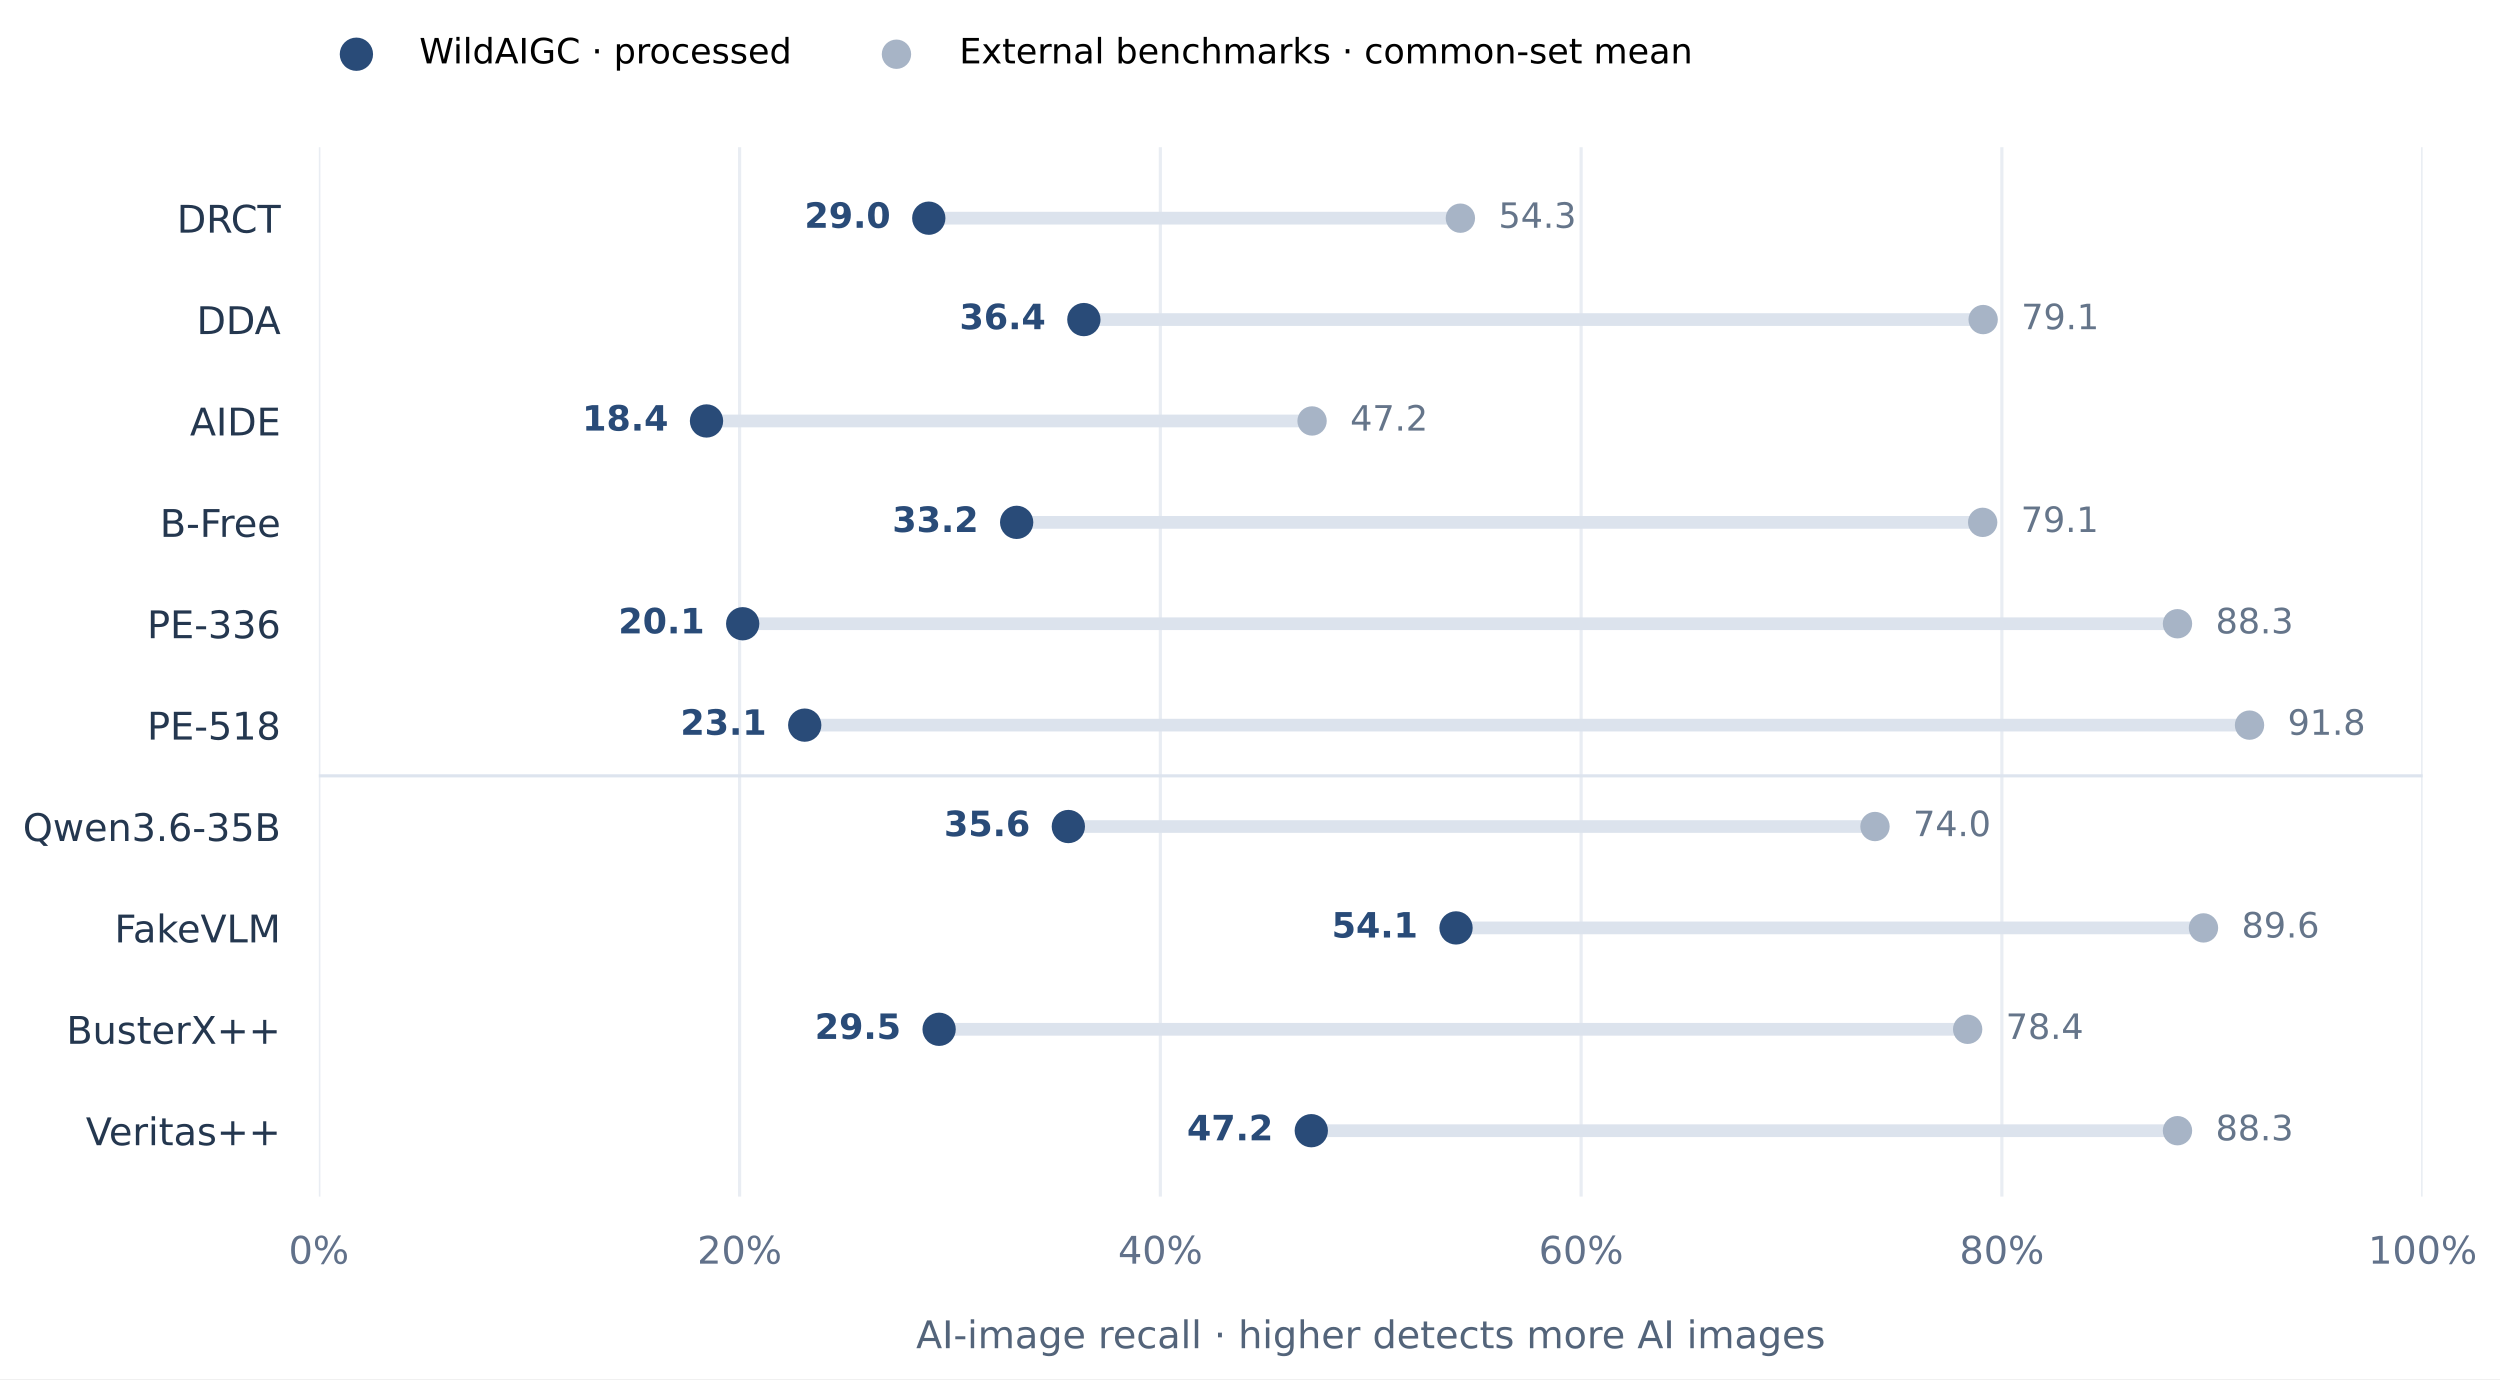
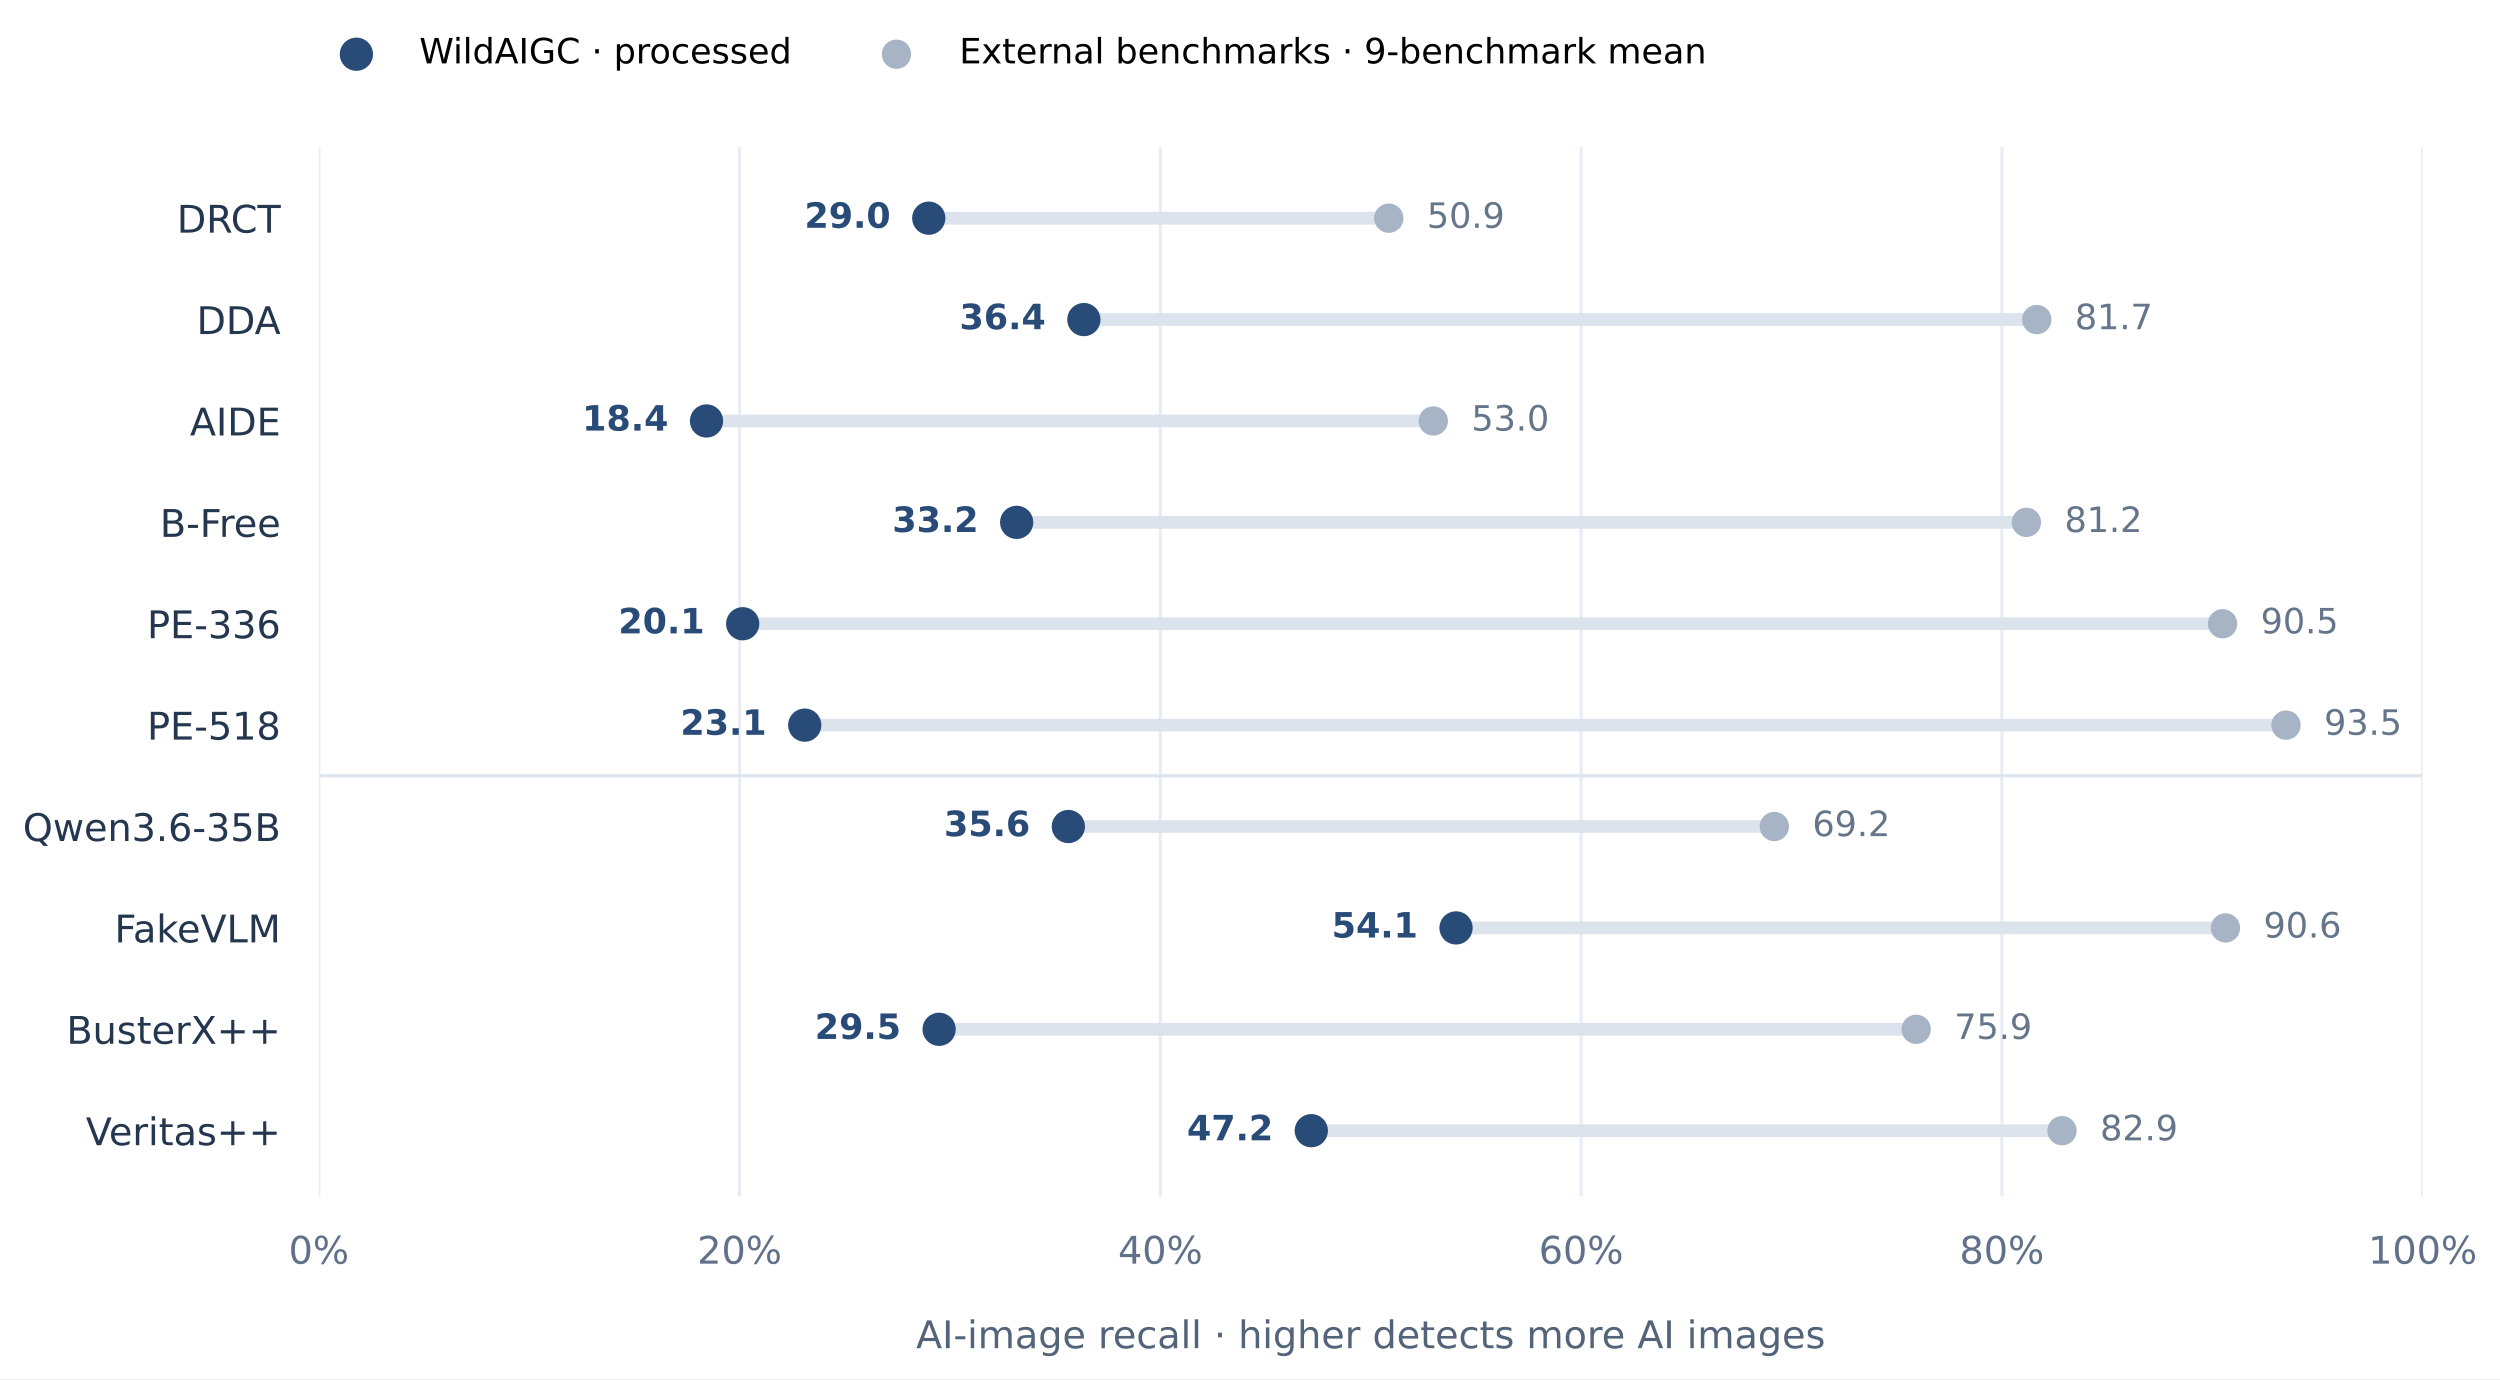
<svg xmlns="http://www.w3.org/2000/svg" xmlns:xlink="http://www.w3.org/1999/xlink" width="786.974pt" height="434.103pt" viewBox="0 0 786.974 434.103" version="1.1">
  <defs>
    <style type="text/css">*{stroke-linejoin: round; stroke-linecap: butt}</style>
  </defs>
  <g id="figure_1">
    <g id="patch_1">
      <path d="M 0 434.103  L 786.974 434.103  L 786.974 0  L 0 0  z " style="fill: #ffffff" />
    </g>
    <g id="axes_1">
      <g id="patch_2">
        <path d="M 100.365 376.676  L 762.621 376.676  L 762.621 46.34  L 100.365 46.34  z " style="fill: #ffffff" />
      </g>
      <g id="matplotlib.axis_1">
        <g id="xtick_1">
          <g id="line2d_1">
-             <path d="M 100.365 376.676  L 100.365 46.34  " clip-path="url(#p2ad819586b)" style="fill: none; stroke: #e9edf3; stroke-linecap: square" />
+             <path d="M 100.365 376.676  L 100.365 46.34  " clip-path="url(#pe37e724b37)" style="fill: none; stroke: #e9edf3; stroke-linecap: square" />
          </g>
          <g id="line2d_2" />
          <g id="text_1">
            <text style="fill: #61718a; font: 12px 'DejaVu Sans'; text-anchor: middle" x="100.365" y="397.794" transform="rotate(-0 100.365 397.7941)">0%</text>
          </g>
        </g>
        <g id="xtick_2">
          <g id="line2d_3">
-             <path d="M 232.816 376.676  L 232.816 46.34  " clip-path="url(#p2ad819586b)" style="fill: none; stroke: #e9edf3; stroke-linecap: square" />
+             <path d="M 232.816 376.676  L 232.816 46.34  " clip-path="url(#pe37e724b37)" style="fill: none; stroke: #e9edf3; stroke-linecap: square" />
          </g>
          <g id="line2d_4" />
          <g id="text_2">
            <text style="fill: #61718a; font: 12px 'DejaVu Sans'; text-anchor: middle" x="232.816" y="397.794" transform="rotate(-0 232.8162 397.7941)">20%</text>
          </g>
        </g>
        <g id="xtick_3">
          <g id="line2d_5">
-             <path d="M 365.267 376.676  L 365.267 46.34  " clip-path="url(#p2ad819586b)" style="fill: none; stroke: #e9edf3; stroke-linecap: square" />
+             <path d="M 365.267 376.676  L 365.267 46.34  " clip-path="url(#pe37e724b37)" style="fill: none; stroke: #e9edf3; stroke-linecap: square" />
          </g>
          <g id="line2d_6" />
          <g id="text_3">
            <text style="fill: #61718a; font: 12px 'DejaVu Sans'; text-anchor: middle" x="365.267" y="397.794" transform="rotate(-0 365.2674 397.7941)">40%</text>
          </g>
        </g>
        <g id="xtick_4">
          <g id="line2d_7">
-             <path d="M 497.719 376.676  L 497.719 46.34  " clip-path="url(#p2ad819586b)" style="fill: none; stroke: #e9edf3; stroke-linecap: square" />
+             <path d="M 497.719 376.676  L 497.719 46.34  " clip-path="url(#pe37e724b37)" style="fill: none; stroke: #e9edf3; stroke-linecap: square" />
          </g>
          <g id="line2d_8" />
          <g id="text_4">
            <text style="fill: #61718a; font: 12px 'DejaVu Sans'; text-anchor: middle" x="497.719" y="397.794" transform="rotate(-0 497.7186 397.7941)">60%</text>
          </g>
        </g>
        <g id="xtick_5">
          <g id="line2d_9">
-             <path d="M 630.17 376.676  L 630.17 46.34  " clip-path="url(#p2ad819586b)" style="fill: none; stroke: #e9edf3; stroke-linecap: square" />
+             <path d="M 630.17 376.676  L 630.17 46.34  " clip-path="url(#pe37e724b37)" style="fill: none; stroke: #e9edf3; stroke-linecap: square" />
          </g>
          <g id="line2d_10" />
          <g id="text_5">
            <text style="fill: #61718a; font: 12px 'DejaVu Sans'; text-anchor: middle" x="630.17" y="397.794" transform="rotate(-0 630.1698 397.7941)">80%</text>
          </g>
        </g>
        <g id="xtick_6">
          <g id="line2d_11">
-             <path d="M 762.621 376.676  L 762.621 46.34  " clip-path="url(#p2ad819586b)" style="fill: none; stroke: #e9edf3; stroke-linecap: square" />
+             <path d="M 762.621 376.676  L 762.621 46.34  " clip-path="url(#pe37e724b37)" style="fill: none; stroke: #e9edf3; stroke-linecap: square" />
          </g>
          <g id="line2d_12" />
          <g id="text_6">
            <text style="fill: #61718a; font: 12px 'DejaVu Sans'; text-anchor: middle" x="762.621" y="397.794" transform="rotate(-0 762.621 397.7941)">100%</text>
          </g>
        </g>
        <g id="text_7">
          <text style="fill: #53647a; font: 12px 'DejaVu Sans'; text-anchor: middle" x="431.493" y="424.408" transform="rotate(-0 431.493 424.4079)">AI-image recall · higher detects more AI images</text>
        </g>
      </g>
      <g id="matplotlib.axis_2">
        <g id="ytick_1">
          <g id="line2d_13" />
          <g id="text_8">
            <text style="fill: #24374f; font: 12px 'DejaVu Sans'; text-anchor: end" x="88.365" y="73.241" transform="rotate(-0 88.365 73.24063)">DRCT</text>
          </g>
        </g>
        <g id="ytick_2">
          <g id="line2d_14" />
          <g id="text_9">
            <text style="fill: #24374f; font: 12px 'DejaVu Sans'; text-anchor: end" x="88.365" y="105.157" transform="rotate(-0 88.365 105.1571)">DDA</text>
          </g>
        </g>
        <g id="ytick_3">
          <g id="line2d_15" />
          <g id="text_10">
            <text style="fill: #24374f; font: 12px 'DejaVu Sans'; text-anchor: end" x="88.365" y="137.074" transform="rotate(-0 88.365 137.0737)">AIDE</text>
          </g>
        </g>
        <g id="ytick_4">
          <g id="line2d_16" />
          <g id="text_11">
            <text style="fill: #24374f; font: 12px 'DejaVu Sans'; text-anchor: end" x="88.365" y="168.99" transform="rotate(-0 88.365 168.9902)">B-Free</text>
          </g>
        </g>
        <g id="ytick_5">
          <g id="line2d_17" />
          <g id="text_12">
            <text style="fill: #24374f; font: 12px 'DejaVu Sans'; text-anchor: end" x="88.365" y="200.907" transform="rotate(-0 88.365 200.9067)">PE-336</text>
          </g>
        </g>
        <g id="ytick_6">
          <g id="line2d_18" />
          <g id="text_13">
            <text style="fill: #24374f; font: 12px 'DejaVu Sans'; text-anchor: end" x="88.365" y="232.823" transform="rotate(-0 88.365 232.8232)">PE-518</text>
          </g>
        </g>
        <g id="ytick_7">
          <g id="line2d_19" />
          <g id="text_14">
            <text style="fill: #24374f; font: 12px 'DejaVu Sans'; text-anchor: end" x="88.365" y="264.74" transform="rotate(-0 88.365 264.7398)">Qwen3.6-35B</text>
          </g>
        </g>
        <g id="ytick_8">
          <g id="line2d_20" />
          <g id="text_15">
            <text style="fill: #24374f; font: 12px 'DejaVu Sans'; text-anchor: end" x="88.365" y="296.656" transform="rotate(-0 88.365 296.6563)">FakeVLM</text>
          </g>
        </g>
        <g id="ytick_9">
          <g id="line2d_21" />
          <g id="text_16">
            <text style="fill: #24374f; font: 12px 'DejaVu Sans'; text-anchor: end" x="88.365" y="328.573" transform="rotate(-0 88.365 328.5728)">BusterX++</text>
          </g>
        </g>
        <g id="ytick_10">
          <g id="line2d_22" />
          <g id="text_17">
            <text style="fill: #24374f; font: 12px 'DejaVu Sans'; text-anchor: end" x="88.365" y="360.489" transform="rotate(-0 88.365 360.4893)">Veritas++</text>
          </g>
        </g>
      </g>
      <g id="line2d_23">
-         <path d="M 292.37 68.682  L 459.715 68.682  " clip-path="url(#p2ad819586b)" style="fill: none; stroke: #dce3ed; stroke-width: 4; stroke-linecap: square" />
+         <path d="M 292.37 68.682  L 437.174 68.682  " clip-path="url(#pe37e724b37)" style="fill: none; stroke: #dce3ed; stroke-width: 4; stroke-linecap: square" />
      </g>
      <g id="line2d_24">
-         <path d="M 341.185 100.598  L 624.276 100.598  " clip-path="url(#p2ad819586b)" style="fill: none; stroke: #dce3ed; stroke-width: 4; stroke-linecap: square" />
+         <path d="M 341.185 100.598  L 641.156 100.598  " clip-path="url(#pe37e724b37)" style="fill: none; stroke: #dce3ed; stroke-width: 4; stroke-linecap: square" />
      </g>
      <g id="line2d_25">
-         <path d="M 222.402 132.515  L 413.026 132.515  " clip-path="url(#p2ad819586b)" style="fill: none; stroke: #dce3ed; stroke-width: 4; stroke-linecap: square" />
+         <path d="M 222.402 132.515  L 451.184 132.515  " clip-path="url(#pe37e724b37)" style="fill: none; stroke: #dce3ed; stroke-width: 4; stroke-linecap: square" />
      </g>
      <g id="line2d_26">
-         <path d="M 320.032 164.431  L 624.124 164.431  " clip-path="url(#p2ad819586b)" style="fill: none; stroke: #dce3ed; stroke-width: 4; stroke-linecap: square" />
+         <path d="M 320.032 164.431  L 637.896 164.431  " clip-path="url(#pe37e724b37)" style="fill: none; stroke: #dce3ed; stroke-width: 4; stroke-linecap: square" />
      </g>
      <g id="line2d_27">
-         <path d="M 233.792 196.348  L 685.449 196.348  " clip-path="url(#p2ad819586b)" style="fill: none; stroke: #dce3ed; stroke-width: 4; stroke-linecap: square" />
+         <path d="M 233.792 196.348  L 699.64 196.348  " clip-path="url(#pe37e724b37)" style="fill: none; stroke: #dce3ed; stroke-width: 4; stroke-linecap: square" />
      </g>
      <g id="line2d_28">
-         <path d="M 253.318 228.264  L 708.127 228.264  " clip-path="url(#p2ad819586b)" style="fill: none; stroke: #dce3ed; stroke-width: 4; stroke-linecap: square" />
+         <path d="M 253.318 228.264  L 719.611 228.264  " clip-path="url(#pe37e724b37)" style="fill: none; stroke: #dce3ed; stroke-width: 4; stroke-linecap: square" />
      </g>
      <g id="line2d_29">
-         <path d="M 336.304 260.181  L 590.226 260.181  " clip-path="url(#p2ad819586b)" style="fill: none; stroke: #dce3ed; stroke-width: 4; stroke-linecap: square" />
+         <path d="M 336.304 260.181  L 558.536 260.181  " clip-path="url(#pe37e724b37)" style="fill: none; stroke: #dce3ed; stroke-width: 4; stroke-linecap: square" />
      </g>
      <g id="line2d_30">
-         <path d="M 458.341 292.097  L 693.633 292.097  " clip-path="url(#p2ad819586b)" style="fill: none; stroke: #dce3ed; stroke-width: 4; stroke-linecap: square" />
+         <path d="M 458.341 292.097  L 700.55 292.097  " clip-path="url(#pe37e724b37)" style="fill: none; stroke: #dce3ed; stroke-width: 4; stroke-linecap: square" />
      </g>
      <g id="line2d_31">
-         <path d="M 295.625 324.014  L 619.394 324.014  " clip-path="url(#p2ad819586b)" style="fill: none; stroke: #dce3ed; stroke-width: 4; stroke-linecap: square" />
+         <path d="M 295.625 324.014  L 603.196 324.014  " clip-path="url(#pe37e724b37)" style="fill: none; stroke: #dce3ed; stroke-width: 4; stroke-linecap: square" />
      </g>
      <g id="line2d_32">
-         <path d="M 412.781 355.93  L 685.449 355.93  " clip-path="url(#p2ad819586b)" style="fill: none; stroke: #dce3ed; stroke-width: 4; stroke-linecap: square" />
+         <path d="M 412.781 355.93  L 649.103 355.93  " clip-path="url(#pe37e724b37)" style="fill: none; stroke: #dce3ed; stroke-width: 4; stroke-linecap: square" />
      </g>
      <g id="line2d_33">
-         <path d="M 100.365 244.222  L 762.621 244.222  " clip-path="url(#p2ad819586b)" style="fill: none; stroke: #dde4ee; stroke-linecap: square" />
+         <path d="M 100.365 244.222  L 762.621 244.222  " clip-path="url(#pe37e724b37)" style="fill: none; stroke: #dde4ee; stroke-linecap: square" />
      </g>
      <g id="text_18">
        <text style="fill: #294b78; font: 700 11px 'DejaVu Sans'; text-anchor: end" x="280.37" y="71.717" transform="rotate(-0 280.3704 71.71688)">29.0</text>
      </g>
      <g id="text_19">
-         <text style="fill: #65758a; font: 11px 'DejaVu Sans'; text-anchor: start" x="471.715" y="71.717" transform="rotate(-0 471.7146 71.71688)">54.3</text>
+         <text style="fill: #65758a; font: 11px 'DejaVu Sans'; text-anchor: start" x="449.174" y="71.717" transform="rotate(-0 449.1737 71.71688)">50.9</text>
      </g>
      <g id="text_20">
        <text style="fill: #294b78; font: 700 11px 'DejaVu Sans'; text-anchor: end" x="329.185" y="103.633" transform="rotate(-0 329.1854 103.6334)">36.4</text>
      </g>
      <g id="text_21">
-         <text style="fill: #65758a; font: 11px 'DejaVu Sans'; text-anchor: start" x="636.276" y="103.633" transform="rotate(-0 636.2757 103.6334)">79.1</text>
+         <text style="fill: #65758a; font: 11px 'DejaVu Sans'; text-anchor: start" x="653.156" y="103.633" transform="rotate(-0 653.1559 103.6334)">81.7</text>
      </g>
      <g id="text_22">
        <text style="fill: #294b78; font: 700 11px 'DejaVu Sans'; text-anchor: end" x="210.402" y="135.55" transform="rotate(-0 210.4023 135.5499)">18.4</text>
      </g>
      <g id="text_23">
-         <text style="fill: #65758a; font: 11px 'DejaVu Sans'; text-anchor: start" x="425.026" y="135.55" transform="rotate(-0 425.0255 135.5499)">47.2</text>
+         <text style="fill: #65758a; font: 11px 'DejaVu Sans'; text-anchor: start" x="463.184" y="135.55" transform="rotate(-0 463.1841 135.5499)">53.0</text>
      </g>
      <g id="text_24">
        <text style="fill: #294b78; font: 700 11px 'DejaVu Sans'; text-anchor: end" x="308.032" y="167.466" transform="rotate(-0 308.0322 167.4664)">33.2</text>
      </g>
      <g id="text_25">
-         <text style="fill: #65758a; font: 11px 'DejaVu Sans'; text-anchor: start" x="636.124" y="167.466" transform="rotate(-0 636.1243 167.4664)">79.1</text>
+         <text style="fill: #65758a; font: 11px 'DejaVu Sans'; text-anchor: start" x="649.896" y="167.466" transform="rotate(-0 649.8961 167.4664)">81.2</text>
      </g>
      <g id="text_26">
        <text style="fill: #294b78; font: 700 11px 'DejaVu Sans'; text-anchor: end" x="221.792" y="199.383" transform="rotate(-0 221.7925 199.383)">20.1</text>
      </g>
      <g id="text_27">
-         <text style="fill: #65758a; font: 11px 'DejaVu Sans'; text-anchor: start" x="697.449" y="199.383" transform="rotate(-0 697.4493 199.383)">88.3</text>
+         <text style="fill: #65758a; font: 11px 'DejaVu Sans'; text-anchor: start" x="711.64" y="199.383" transform="rotate(-0 711.6405 199.383)">90.5</text>
      </g>
      <g id="text_28">
        <text style="fill: #294b78; font: 700 11px 'DejaVu Sans'; text-anchor: end" x="241.318" y="231.299" transform="rotate(-0 241.3185 231.2995)">23.1</text>
      </g>
      <g id="text_29">
-         <text style="fill: #65758a; font: 11px 'DejaVu Sans'; text-anchor: start" x="720.127" y="231.299" transform="rotate(-0 720.1268 231.2995)">91.8</text>
+         <text style="fill: #65758a; font: 11px 'DejaVu Sans'; text-anchor: start" x="731.611" y="231.299" transform="rotate(-0 731.6112 231.2995)">93.5</text>
      </g>
      <g id="text_30">
        <text style="fill: #294b78; font: 700 11px 'DejaVu Sans'; text-anchor: end" x="324.304" y="263.216" transform="rotate(-0 324.3039 263.216)">35.6</text>
      </g>
      <g id="text_31">
-         <text style="fill: #65758a; font: 11px 'DejaVu Sans'; text-anchor: start" x="602.226" y="263.216" transform="rotate(-0 602.2263 263.216)">74.0</text>
+         <text style="fill: #65758a; font: 11px 'DejaVu Sans'; text-anchor: start" x="570.536" y="263.216" transform="rotate(-0 570.5358 263.216)">69.2</text>
      </g>
      <g id="text_32">
        <text style="fill: #294b78; font: 700 11px 'DejaVu Sans'; text-anchor: end" x="446.341" y="295.133" transform="rotate(-0 446.3412 295.1325)">54.1</text>
      </g>
      <g id="text_33">
-         <text style="fill: #65758a; font: 11px 'DejaVu Sans'; text-anchor: start" x="705.633" y="295.133" transform="rotate(-0 705.6328 295.1325)">89.6</text>
+         <text style="fill: #65758a; font: 11px 'DejaVu Sans'; text-anchor: start" x="712.55" y="295.133" transform="rotate(-0 712.5504 295.1325)">90.6</text>
      </g>
      <g id="text_34">
        <text style="fill: #294b78; font: 700 11px 'DejaVu Sans'; text-anchor: end" x="283.625" y="327.049" transform="rotate(-0 283.6248 327.0491)">29.5</text>
      </g>
      <g id="text_35">
-         <text style="fill: #65758a; font: 11px 'DejaVu Sans'; text-anchor: start" x="631.394" y="327.049" transform="rotate(-0 631.3939 327.0491)">78.4</text>
+         <text style="fill: #65758a; font: 11px 'DejaVu Sans'; text-anchor: start" x="615.196" y="327.049" transform="rotate(-0 615.1964 327.0491)">75.9</text>
      </g>
      <g id="text_36">
        <text style="fill: #294b78; font: 700 11px 'DejaVu Sans'; text-anchor: end" x="400.781" y="358.966" transform="rotate(-0 400.7806 358.9656)">47.2</text>
      </g>
      <g id="text_37">
-         <text style="fill: #65758a; font: 11px 'DejaVu Sans'; text-anchor: start" x="697.449" y="358.966" transform="rotate(-0 697.4493 358.9656)">88.3</text>
+         <text style="fill: #65758a; font: 11px 'DejaVu Sans'; text-anchor: start" x="661.103" y="358.966" transform="rotate(-0 661.103 358.9656)">82.9</text>
      </g>
      <g id="PathCollection_1">
        <defs>
-           <path id="m0d96ac3f28" d="M 0 4.123  C 1.093 4.123 2.142 3.689 2.915 2.915  C 3.689 2.142 4.123 1.093 4.123 0  C 4.123 -1.093 3.689 -2.142 2.915 -2.915  C 2.142 -3.689 1.093 -4.123 0 -4.123  C -1.093 -4.123 -2.142 -3.689 -2.915 -2.915  C -3.689 -2.142 -4.123 -1.093 -4.123 0  C -4.123 1.093 -3.689 2.142 -2.915 2.915  C -2.142 3.689 -1.093 4.123 0 4.123  z " style="stroke: #a7b4c6" />
+           <path id="mb40c19b055" d="M 0 4.123  C 1.093 4.123 2.142 3.689 2.915 2.915  C 3.689 2.142 4.123 1.093 4.123 0  C 4.123 -1.093 3.689 -2.142 2.915 -2.915  C 2.142 -3.689 1.093 -4.123 0 -4.123  C -1.093 -4.123 -2.142 -3.689 -2.915 -2.915  C -3.689 -2.142 -4.123 -1.093 -4.123 0  C -4.123 1.093 -3.689 2.142 -2.915 2.915  C -2.142 3.689 -1.093 4.123 0 4.123  z " style="stroke: #a7b4c6" />
        </defs>
-         <g clip-path="url(#p2ad819586b)">
-           <use xlink:href="#m0d96ac3f28" x="459.715" y="68.682" style="fill: #a7b4c6; stroke: #a7b4c6" />
-           <use xlink:href="#m0d96ac3f28" x="624.276" y="100.598" style="fill: #a7b4c6; stroke: #a7b4c6" />
-           <use xlink:href="#m0d96ac3f28" x="413.026" y="132.515" style="fill: #a7b4c6; stroke: #a7b4c6" />
-           <use xlink:href="#m0d96ac3f28" x="624.124" y="164.431" style="fill: #a7b4c6; stroke: #a7b4c6" />
-           <use xlink:href="#m0d96ac3f28" x="685.449" y="196.348" style="fill: #a7b4c6; stroke: #a7b4c6" />
-           <use xlink:href="#m0d96ac3f28" x="708.127" y="228.264" style="fill: #a7b4c6; stroke: #a7b4c6" />
-           <use xlink:href="#m0d96ac3f28" x="590.226" y="260.181" style="fill: #a7b4c6; stroke: #a7b4c6" />
-           <use xlink:href="#m0d96ac3f28" x="693.633" y="292.097" style="fill: #a7b4c6; stroke: #a7b4c6" />
-           <use xlink:href="#m0d96ac3f28" x="619.394" y="324.014" style="fill: #a7b4c6; stroke: #a7b4c6" />
-           <use xlink:href="#m0d96ac3f28" x="685.449" y="355.93" style="fill: #a7b4c6; stroke: #a7b4c6" />
+         <g clip-path="url(#pe37e724b37)">
+           <use xlink:href="#mb40c19b055" x="437.174" y="68.682" style="fill: #a7b4c6; stroke: #a7b4c6" />
+           <use xlink:href="#mb40c19b055" x="641.156" y="100.598" style="fill: #a7b4c6; stroke: #a7b4c6" />
+           <use xlink:href="#mb40c19b055" x="451.184" y="132.515" style="fill: #a7b4c6; stroke: #a7b4c6" />
+           <use xlink:href="#mb40c19b055" x="637.896" y="164.431" style="fill: #a7b4c6; stroke: #a7b4c6" />
+           <use xlink:href="#mb40c19b055" x="699.64" y="196.348" style="fill: #a7b4c6; stroke: #a7b4c6" />
+           <use xlink:href="#mb40c19b055" x="719.611" y="228.264" style="fill: #a7b4c6; stroke: #a7b4c6" />
+           <use xlink:href="#mb40c19b055" x="558.536" y="260.181" style="fill: #a7b4c6; stroke: #a7b4c6" />
+           <use xlink:href="#mb40c19b055" x="700.55" y="292.097" style="fill: #a7b4c6; stroke: #a7b4c6" />
+           <use xlink:href="#mb40c19b055" x="603.196" y="324.014" style="fill: #a7b4c6; stroke: #a7b4c6" />
+           <use xlink:href="#mb40c19b055" x="649.103" y="355.93" style="fill: #a7b4c6; stroke: #a7b4c6" />
        </g>
      </g>
      <g id="PathCollection_2">
        <defs>
-           <path id="mcc5c64d95d" d="M 0 4.743  C 1.258 4.743 2.465 4.244 3.354 3.354  C 4.244 2.465 4.743 1.258 4.743 0  C 4.743 -1.258 4.244 -2.465 3.354 -3.354  C 2.465 -4.244 1.258 -4.743 0 -4.743  C -1.258 -4.743 -2.465 -4.244 -3.354 -3.354  C -4.244 -2.465 -4.743 -1.258 -4.743 0  C -4.743 1.258 -4.244 2.465 -3.354 3.354  C -2.465 4.244 -1.258 4.743 0 4.743  z " style="stroke: #294b78" />
+           <path id="m0ee88a0d6f" d="M 0 4.743  C 1.258 4.743 2.465 4.244 3.354 3.354  C 4.244 2.465 4.743 1.258 4.743 0  C 4.743 -1.258 4.244 -2.465 3.354 -3.354  C 2.465 -4.244 1.258 -4.743 0 -4.743  C -1.258 -4.743 -2.465 -4.244 -3.354 -3.354  C -4.244 -2.465 -4.743 -1.258 -4.743 0  C -4.743 1.258 -4.244 2.465 -3.354 3.354  C -2.465 4.244 -1.258 4.743 0 4.743  z " style="stroke: #294b78" />
        </defs>
-         <g clip-path="url(#p2ad819586b)">
-           <use xlink:href="#mcc5c64d95d" x="292.37" y="68.682" style="fill: #294b78; stroke: #294b78" />
-           <use xlink:href="#mcc5c64d95d" x="341.185" y="100.598" style="fill: #294b78; stroke: #294b78" />
-           <use xlink:href="#mcc5c64d95d" x="222.402" y="132.515" style="fill: #294b78; stroke: #294b78" />
-           <use xlink:href="#mcc5c64d95d" x="320.032" y="164.431" style="fill: #294b78; stroke: #294b78" />
-           <use xlink:href="#mcc5c64d95d" x="233.792" y="196.348" style="fill: #294b78; stroke: #294b78" />
-           <use xlink:href="#mcc5c64d95d" x="253.318" y="228.264" style="fill: #294b78; stroke: #294b78" />
-           <use xlink:href="#mcc5c64d95d" x="336.304" y="260.181" style="fill: #294b78; stroke: #294b78" />
-           <use xlink:href="#mcc5c64d95d" x="458.341" y="292.097" style="fill: #294b78; stroke: #294b78" />
-           <use xlink:href="#mcc5c64d95d" x="295.625" y="324.014" style="fill: #294b78; stroke: #294b78" />
-           <use xlink:href="#mcc5c64d95d" x="412.781" y="355.93" style="fill: #294b78; stroke: #294b78" />
+         <g clip-path="url(#pe37e724b37)">
+           <use xlink:href="#m0ee88a0d6f" x="292.37" y="68.682" style="fill: #294b78; stroke: #294b78" />
+           <use xlink:href="#m0ee88a0d6f" x="341.185" y="100.598" style="fill: #294b78; stroke: #294b78" />
+           <use xlink:href="#m0ee88a0d6f" x="222.402" y="132.515" style="fill: #294b78; stroke: #294b78" />
+           <use xlink:href="#m0ee88a0d6f" x="320.032" y="164.431" style="fill: #294b78; stroke: #294b78" />
+           <use xlink:href="#m0ee88a0d6f" x="233.792" y="196.348" style="fill: #294b78; stroke: #294b78" />
+           <use xlink:href="#m0ee88a0d6f" x="253.318" y="228.264" style="fill: #294b78; stroke: #294b78" />
+           <use xlink:href="#m0ee88a0d6f" x="336.304" y="260.181" style="fill: #294b78; stroke: #294b78" />
+           <use xlink:href="#m0ee88a0d6f" x="458.341" y="292.097" style="fill: #294b78; stroke: #294b78" />
+           <use xlink:href="#m0ee88a0d6f" x="295.625" y="324.014" style="fill: #294b78; stroke: #294b78" />
+           <use xlink:href="#m0ee88a0d6f" x="412.781" y="355.93" style="fill: #294b78; stroke: #294b78" />
        </g>
      </g>
    </g>
    <g id="legend_1">
      <g id="PathCollection_3">
        <g>
-           <use xlink:href="#mcc5c64d95d" x="112.193" y="17.071" style="fill: #294b78; stroke: #294b78" />
+           <use xlink:href="#m0ee88a0d6f" x="112.193" y="17.071" style="fill: #294b78; stroke: #294b78" />
        </g>
      </g>
      <g id="text_38">
        <text style="font: 11px 'DejaVu Sans'; text-anchor: start" x="131.993" y="19.958" transform="rotate(-0 131.993 19.95828)">WildAIGC · processed</text>
      </g>
      <g id="PathCollection_4">
        <g>
-           <use xlink:href="#m0d96ac3f28" x="282.196" y="17.071" style="fill: #a7b4c6; stroke: #a7b4c6" />
+           <use xlink:href="#mb40c19b055" x="282.196" y="17.071" style="fill: #a7b4c6; stroke: #a7b4c6" />
        </g>
      </g>
      <g id="text_39">
-         <text style="font: 11px 'DejaVu Sans'; text-anchor: start" x="301.996" y="19.958" transform="rotate(-0 301.9963 19.95828)">External benchmarks · common-set mean</text>
+         <text style="font: 11px 'DejaVu Sans'; text-anchor: start" x="301.996" y="19.958" transform="rotate(-0 301.9963 19.95828)">External benchmarks · 9-benchmark mean</text>
      </g>
    </g>
  </g>
  <defs>
-     <clipPath id="p2ad819586b">
+     <clipPath id="pe37e724b37">
      <rect x="100.365" y="46.34" width="662.256" height="330.336" />
    </clipPath>
  </defs>
</svg>
